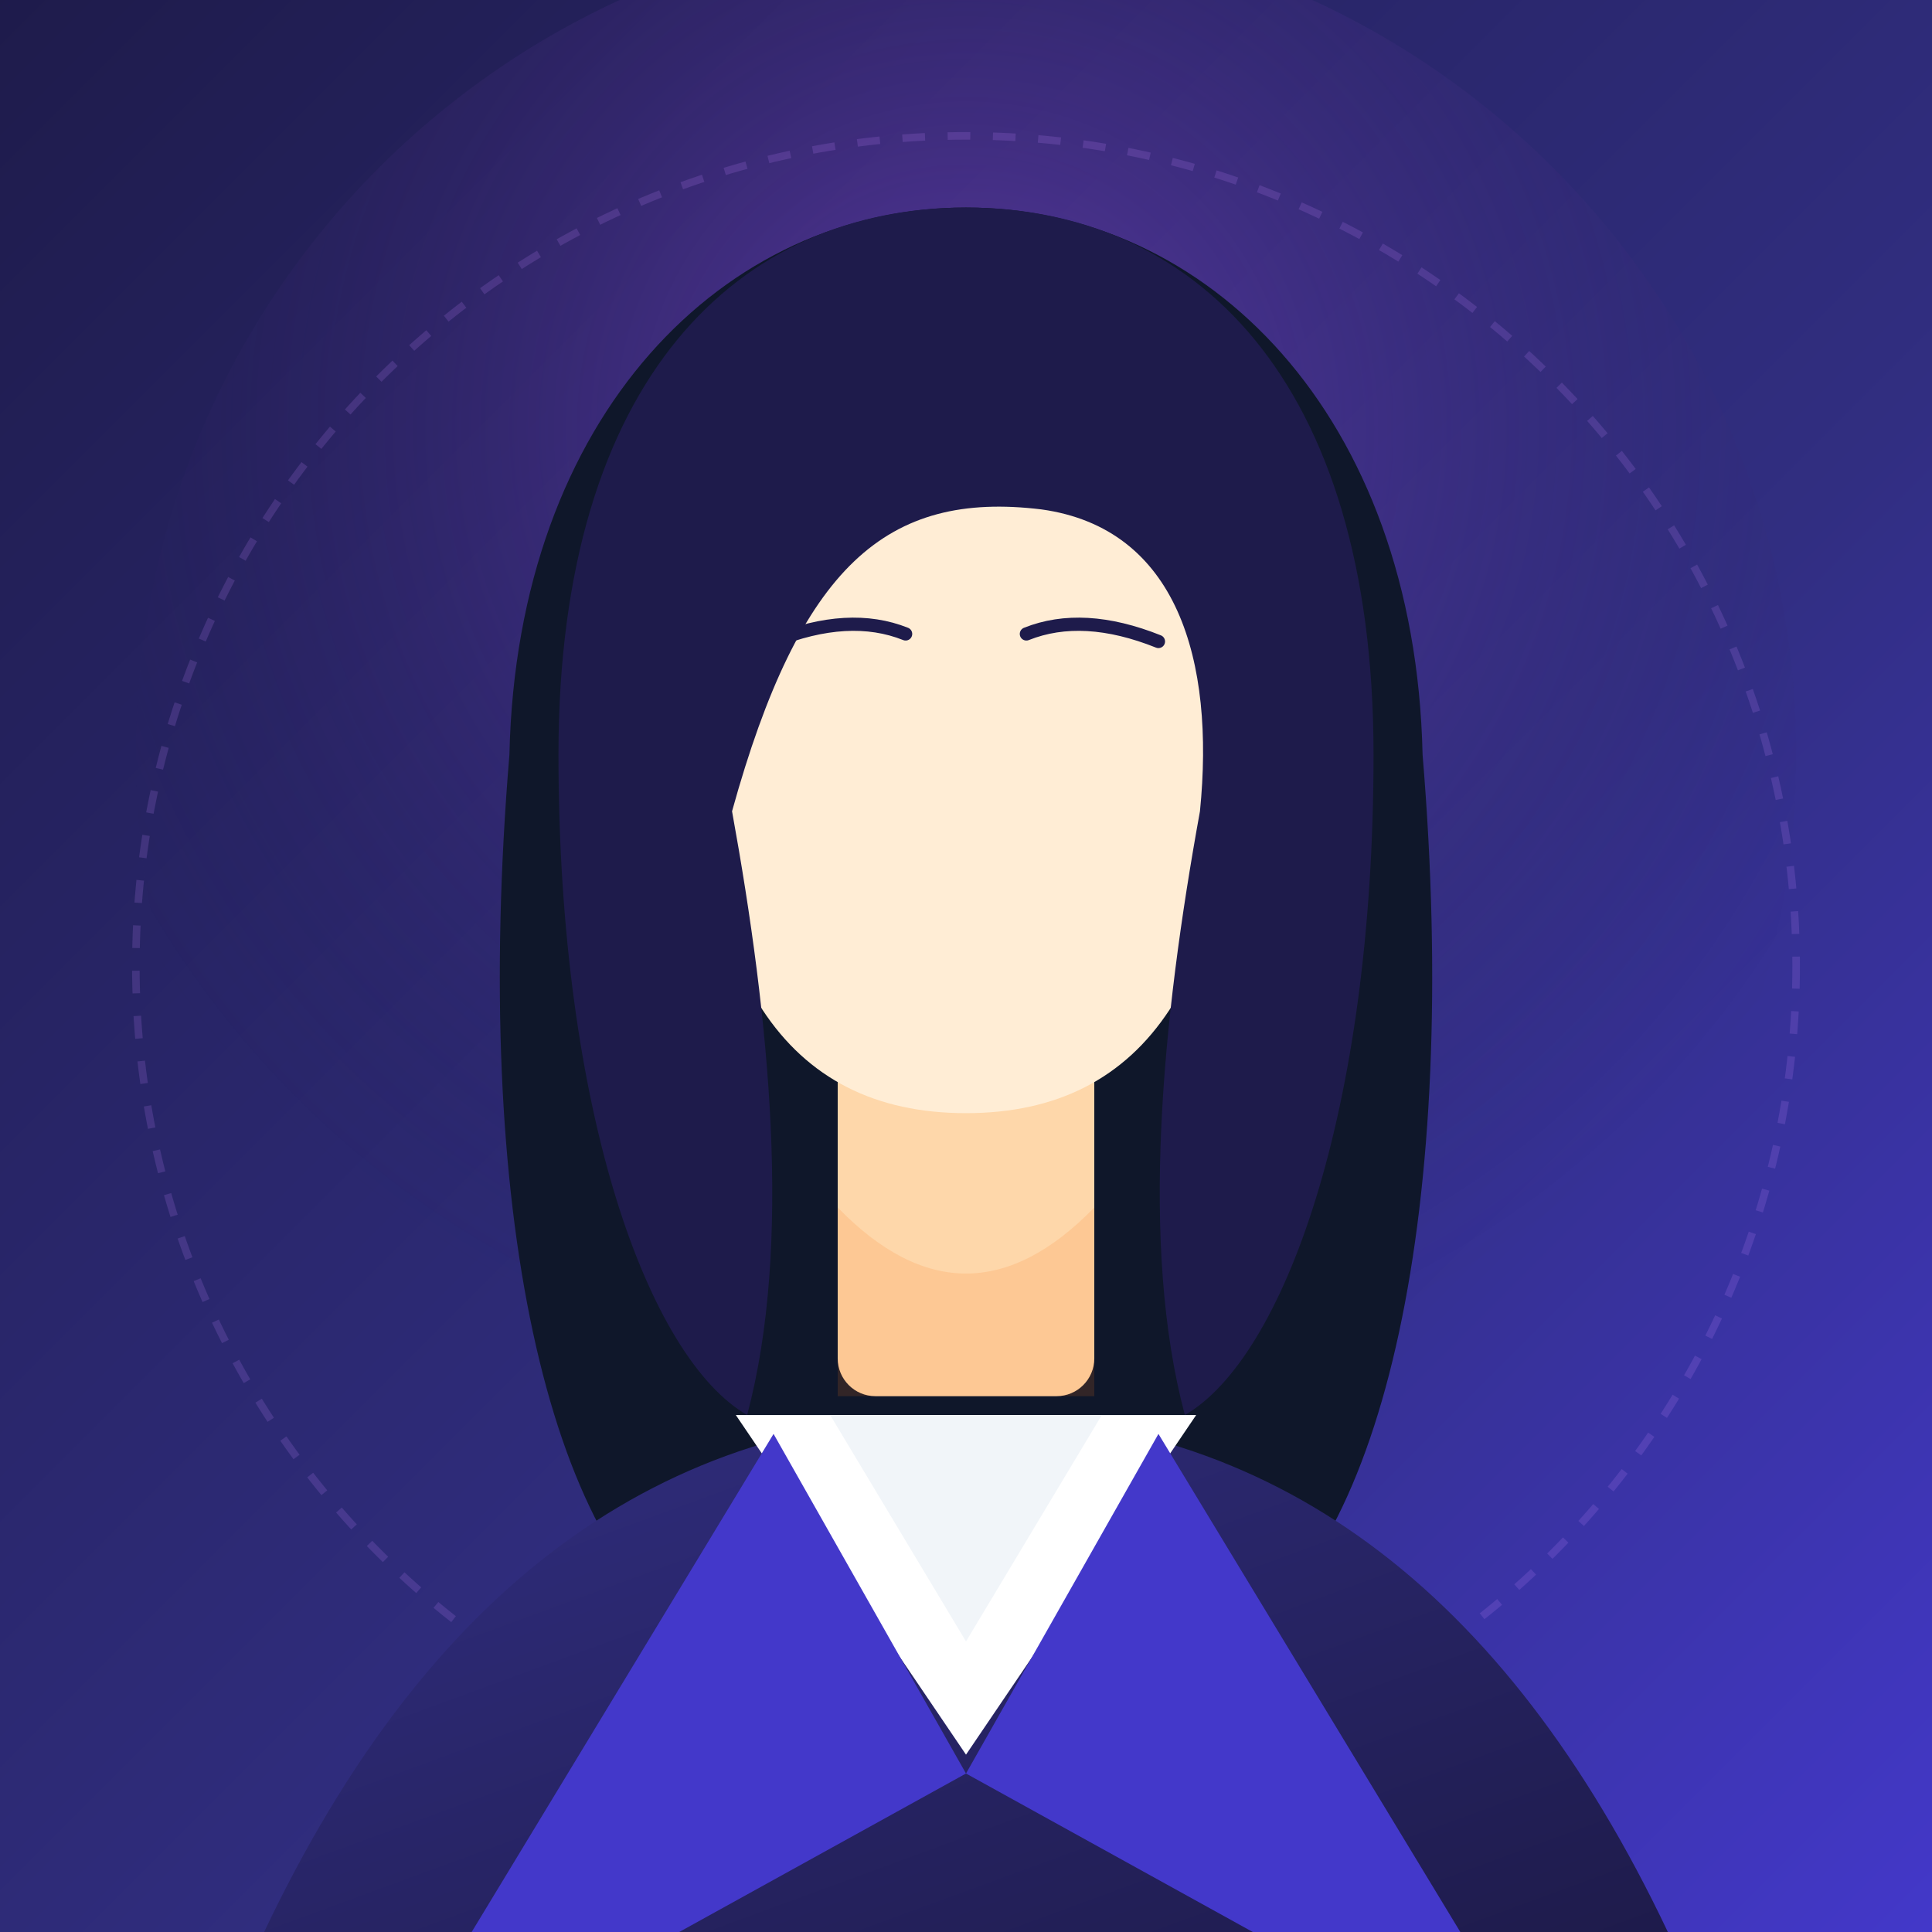
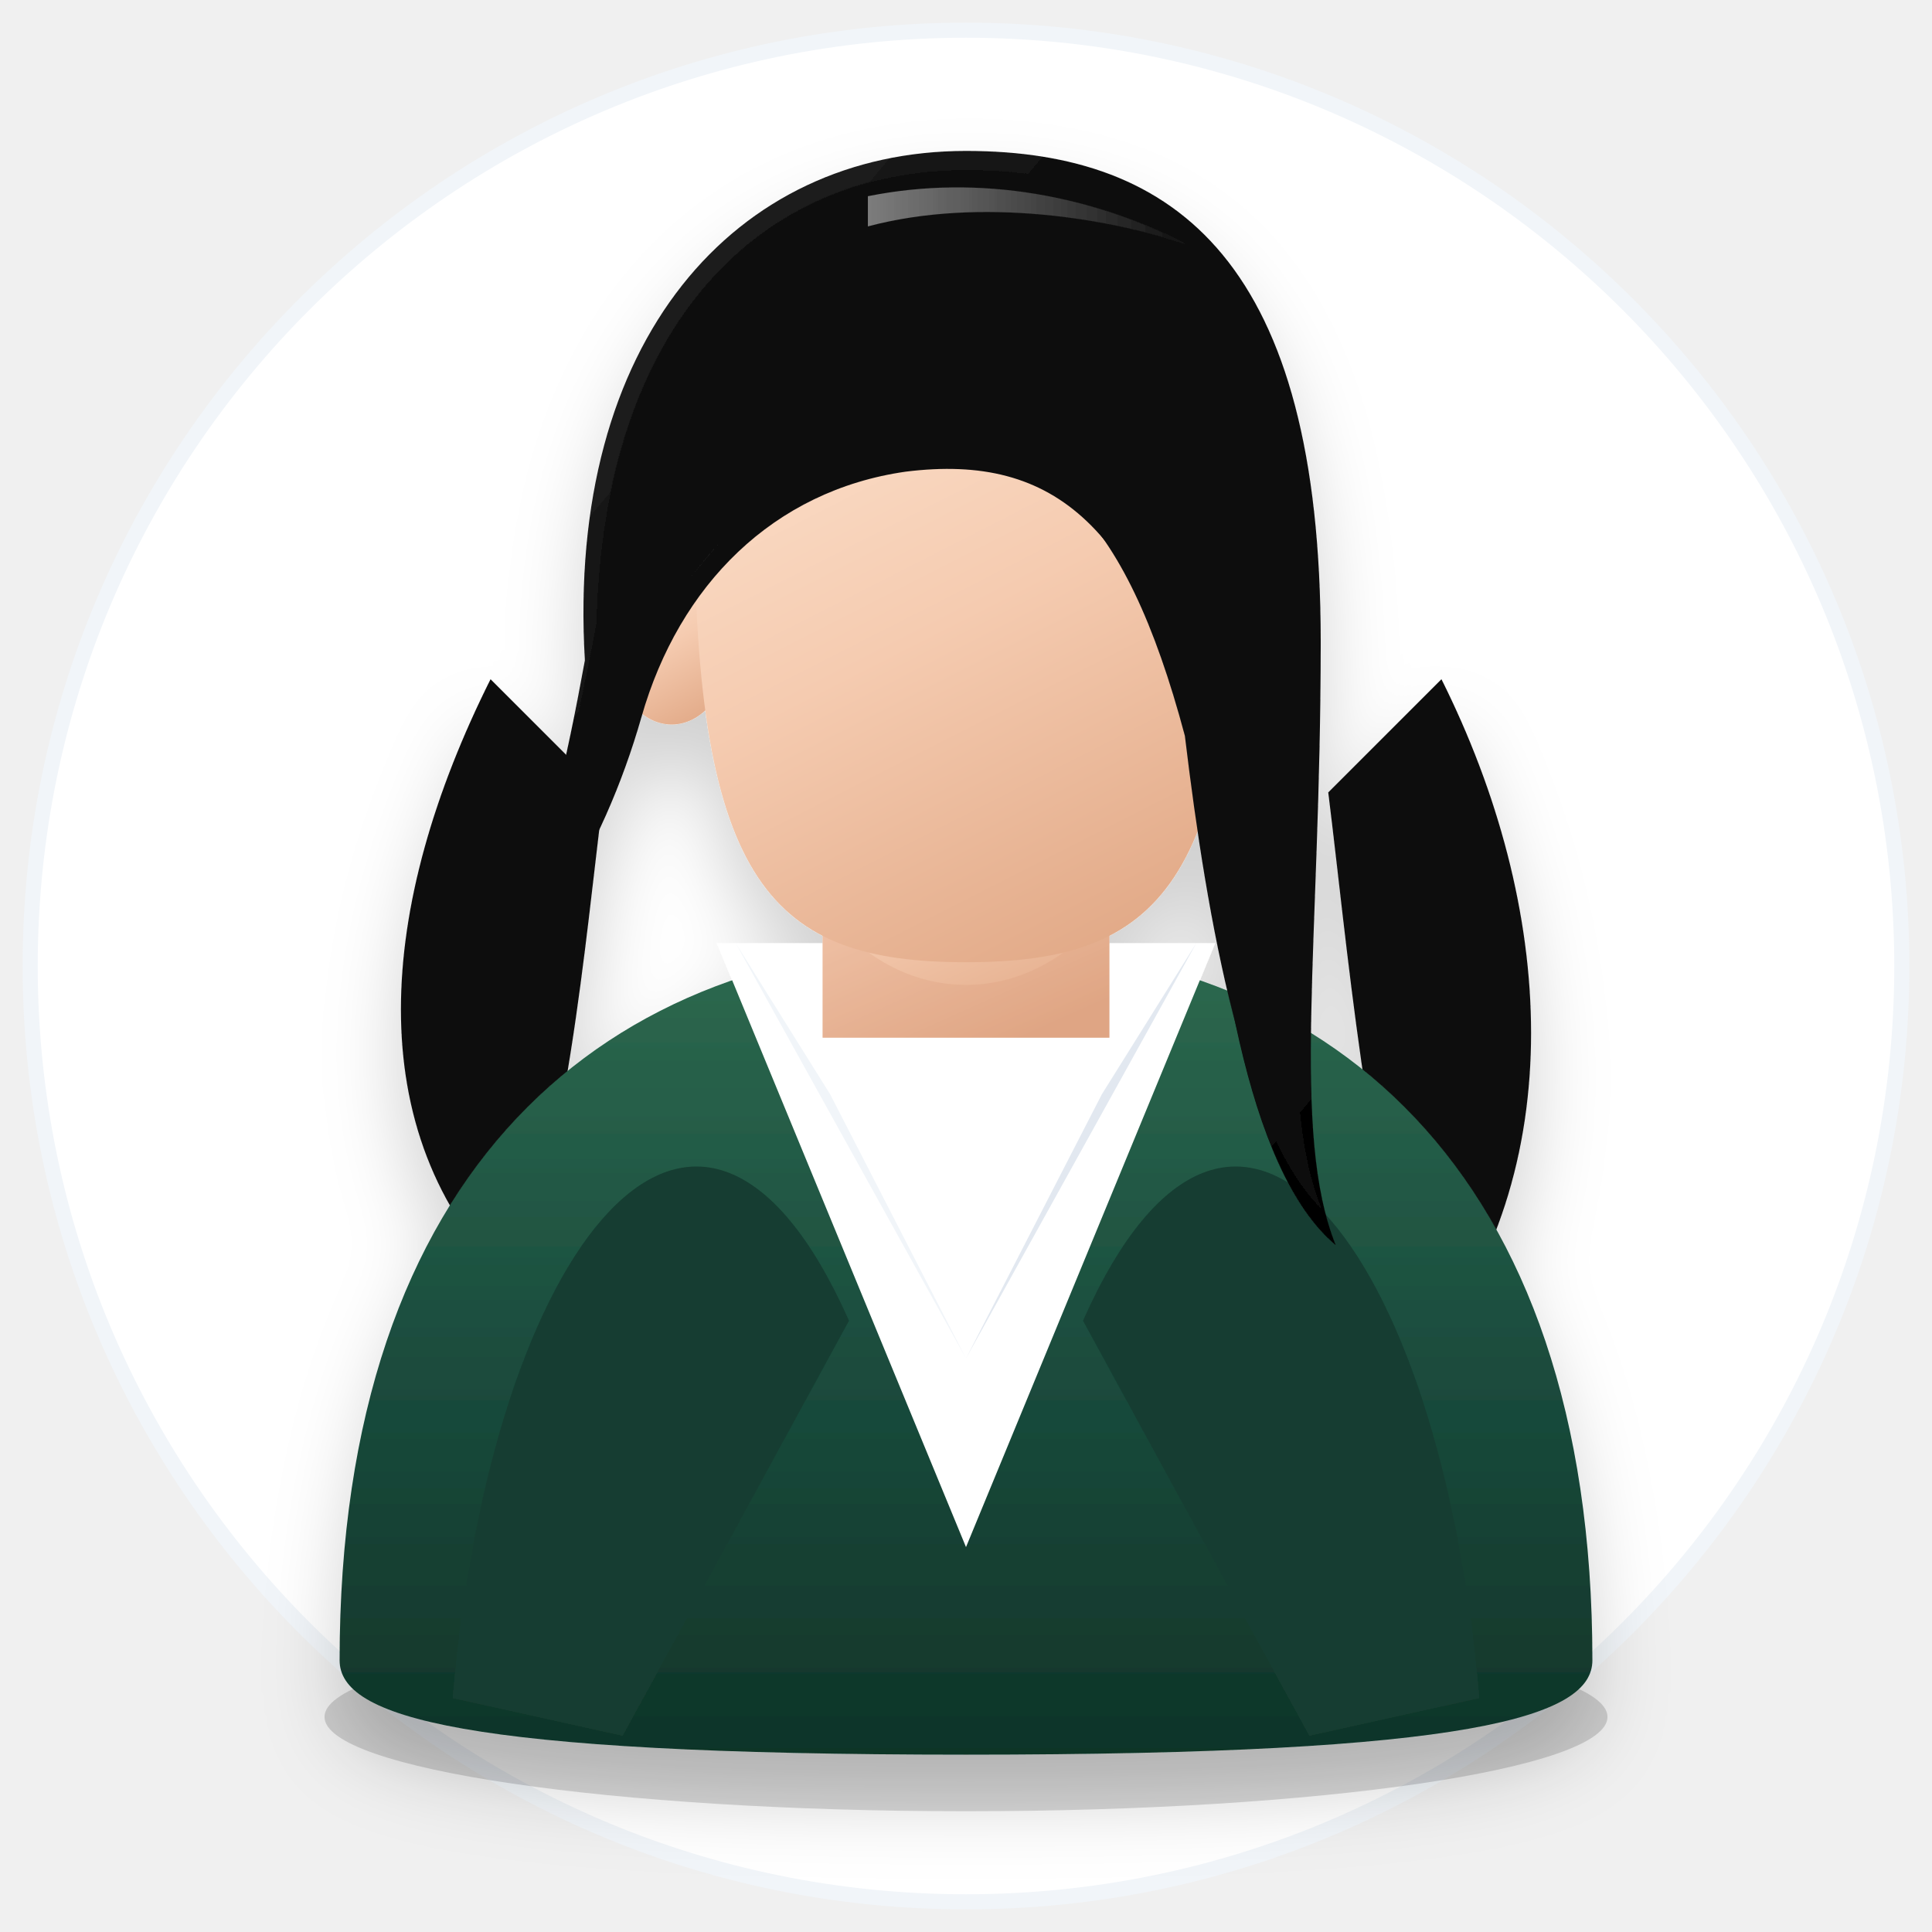
<svg xmlns="http://www.w3.org/2000/svg" viewBox="0 0 512 512" width="100%" height="100%">
  <defs>
-     <linearGradient id="fBg" x1="0%" y1="0%" x2="100%" y2="100%">
-       <stop offset="0%" stop-color="#1e1b4b" />
-       <stop offset="60%" stop-color="#312e81" />
-       <stop offset="100%" stop-color="#4338ca" />
+     <linearGradient id="fSkin" x1="30%" y1="0%" x2="70%" y2="100%">
+       <stop offset="0%" stop-color="#fde3cf" />
+       <stop offset="50%" stop-color="#f5cbb0" />
+       <stop offset="100%" stop-color="#e2aa88" />
    </linearGradient>
-     <radialGradient id="fGlow" cx="50%" cy="30%" r="60%">
-       <stop offset="0%" stop-color="#a855f7" stop-opacity="0.4" />
-       <stop offset="100%" stop-color="#1e1b4b" stop-opacity="0" />
-     </radialGradient>
-     <linearGradient id="fSuit" x1="0%" y1="0%" x2="100%" y2="100%">
-       <stop offset="0%" stop-color="#312e81" />
-       <stop offset="100%" stop-color="#1e1b4b" />
+     <linearGradient id="fHair" x1="0%" y1="0%" x2="100%" y2="100%">
+       <stop offset="0%" stop-color="#333333" />
+       <stop offset="35%" stop-color="#111111" />
+       <stop offset="100%" stop-color="#050505" />
    </linearGradient>
+     <linearGradient id="fHairGloss" x1="0%" y1="0%" x2="100%" y2="0%">
+       <stop offset="0%" stop-color="#ffffff" stop-opacity="0.45" />
+       <stop offset="100%" stop-color="#ffffff" stop-opacity="0" />
+     </linearGradient>
+     <linearGradient id="fSuit" x1="0%" y1="0%" x2="0%" y2="100%">
+       <stop offset="0%" stop-color="#2d6a4f" />
+       <stop offset="50%" stop-color="#1b4d3e" />
+       <stop offset="100%" stop-color="#0f3428" />
+     </linearGradient>
+     <filter id="shadow" x="-10%" y="-10%" width="120%" height="120%">
+       <feDropShadow dx="0" dy="12" stdDeviation="10" flood-color="#000000" flood-opacity="0.18" />
+     </filter>
  </defs>
-   <rect width="512" height="512" fill="url(#fBg)" />
-   <circle cx="256" cy="200" r="220" fill="url(#fGlow)" />
-   <circle cx="256" cy="256" r="220" fill="none" stroke="rgba(192,132,252,0.18)" stroke-width="2" stroke-dasharray="6 6" />
-   <path d="M 135 200 C 125 320, 145 410, 185 435 C 205 445, 307 445, 327 435 C 367 410, 387 320, 377 200 C 375 110, 320 55, 256 55 C 192 55, 137 110, 135 200 Z" fill="#0f172a" />
-   <path d="M 70 512 Q 135 375 256 375 Q 377 375 442 512 Z" fill="url(#fSuit)" />
-   <path d="M 195 375 L 256 465 L 317 375 Z" fill="#ffffff" />
-   <path d="M 220 375 L 256 435 L 292 375 Z" fill="#f1f5f9" />
-   <path d="M 125 512 L 205 380 L 256 470 L 180 512 Z" fill="#4338ca" />
-   <path d="M 387 512 L 307 380 L 256 470 L 332 512 Z" fill="#4338ca" />
-   <rect x="222" y="260" width="68" height="110" rx="10" fill="#fed7aa" />
-   <path d="M 222 320 Q 256 355 290 320 L 290 370 L 222 370 Z" fill="#f97316" opacity="0.15" />
-   <circle cx="178" cy="225" r="18" fill="#fed7aa" />
-   <circle cx="334" cy="225" r="18" fill="#fed7aa" />
-   <circle cx="176" cy="242" r="7.5" fill="#ffffff" />
-   <circle cx="176" cy="242" r="7.5" fill="none" stroke="#cbd5e1" stroke-width="1" />
-   <circle cx="336" cy="242" r="7.5" fill="#ffffff" />
-   <circle cx="336" cy="242" r="7.5" fill="none" stroke="#cbd5e1" stroke-width="1" />
-   <path d="M 184 185 Q 184 295 256 295 Q 328 295 328 185 Q 328 105 256 105 Q 184 105 184 185 Z" fill="#ffedd5" />
-   <path d="M 205 170 Q 225 162 240 168" stroke="#1e1b4b" stroke-width="3.5" stroke-linecap="round" fill="none" />
-   <path d="M 307 170 Q 287 162 272 168" stroke="#1e1b4b" stroke-width="3.5" stroke-linecap="round" fill="none" />
-   <path d="M 148 200 C 148 295, 172 360, 198 375 C 210 330, 204 270, 194 215 C 212 150, 235 130, 276 135 C 312 140, 322 175, 318 215 C 308 270, 302 330, 314 375 C 340 360, 364 295, 364 200 C 364 100, 316 55, 256 55 C 196 55, 148 100, 148 200 Z" fill="#1e1b4b" />
+   <circle cx="256" cy="256" r="248" fill="#ffffff" stroke="#f1f5f9" stroke-width="4" />
+   <ellipse cx="256" cy="455" rx="170" ry="25" fill="#000000" opacity="0.15" />
+   <g filter="url(#shadow)">
+     <path d="M 130 180 C 100 240, 95 300, 135 340 C 150 310, 155 250, 160 210 Z" fill="#111111" />
+     <path d="M 382 180 C 412 240, 417 310, 377 360 C 362 310, 357 250, 352 210 Z" fill="#111111" />
+     <path d="M 90 440 C 90 310, 160 250, 256 250 C 352 250, 422 310, 422 440 C 422 455, 390 465, 256 465 C 122 465, 90 455, 90 440 Z" fill="url(#fSuit)" />
+     <polygon points="190,250 256,410 322,250" fill="#ffffff" />
+     <polygon points="195,250 256,360 220,290" fill="#f1f5f9" />
+     <polygon points="317,250 256,360 292,290" fill="#e2e8f0" />
+     <path d="M 120 450 C 130 330, 185 260, 225 350 L 165 460 Z" fill="#153e32" />
+     <path d="M 392 450 C 382 330, 327 260, 287 350 L 347 460 Z" fill="#153e32" />
+     <path d="M 218 190 L 294 190 L 294 275 L 218 275 Z" fill="url(#fSkin)" />
+     <path d="M 218 240 C 238 268, 274 268, 294 240 L 294 275 L 218 275 Z" fill="#d99978" opacity="0.25" />
+     <ellipse cx="178" cy="170" rx="16" ry="22" fill="url(#fSkin)" />
+     <ellipse cx="334" cy="170" rx="16" ry="22" fill="url(#fSkin)" />
+     <path d="M 184 135 C 184 235, 205 255, 256 255 C 307 255, 328 235, 328 135 C 328 75, 307 70, 256 70 C 205 70, 184 75, 184 135 Z" fill="url(#fSkin)" />
+     <path d="M 155 175 C 150 90, 195 40, 256 40 C 312 40, 350 70, 350 170 C 350 250, 342 300, 354 330 C 330 310, 322 250, 318 200 C 302 140, 280 120, 240 125 C 205 130, 180 155, 170 190 C 160 225, 140 260, 110 275 C 135 260, 145 230, 155 175 Z" fill="url(#fHair)" />
+     <path d="M 158 165 C 160 85, 202 45, 256 45 C 308 45, 346 75, 346 165 C 346 240, 338 290, 350 320 C 330 300, 320 245, 314 195 C 298 135, 276 115, 238 120 C 202 125, 178 150, 168 185 C 158 220, 138 250, 115 265 C 138 250, 148 220, 158 165 Z" fill="#111111" />
+     <path d="M 230 52 C 260 46, 290 52, 315 65 C 295 58, 260 52, 230 60 Z" fill="url(#fHairGloss)" />
+   </g>
</svg>
